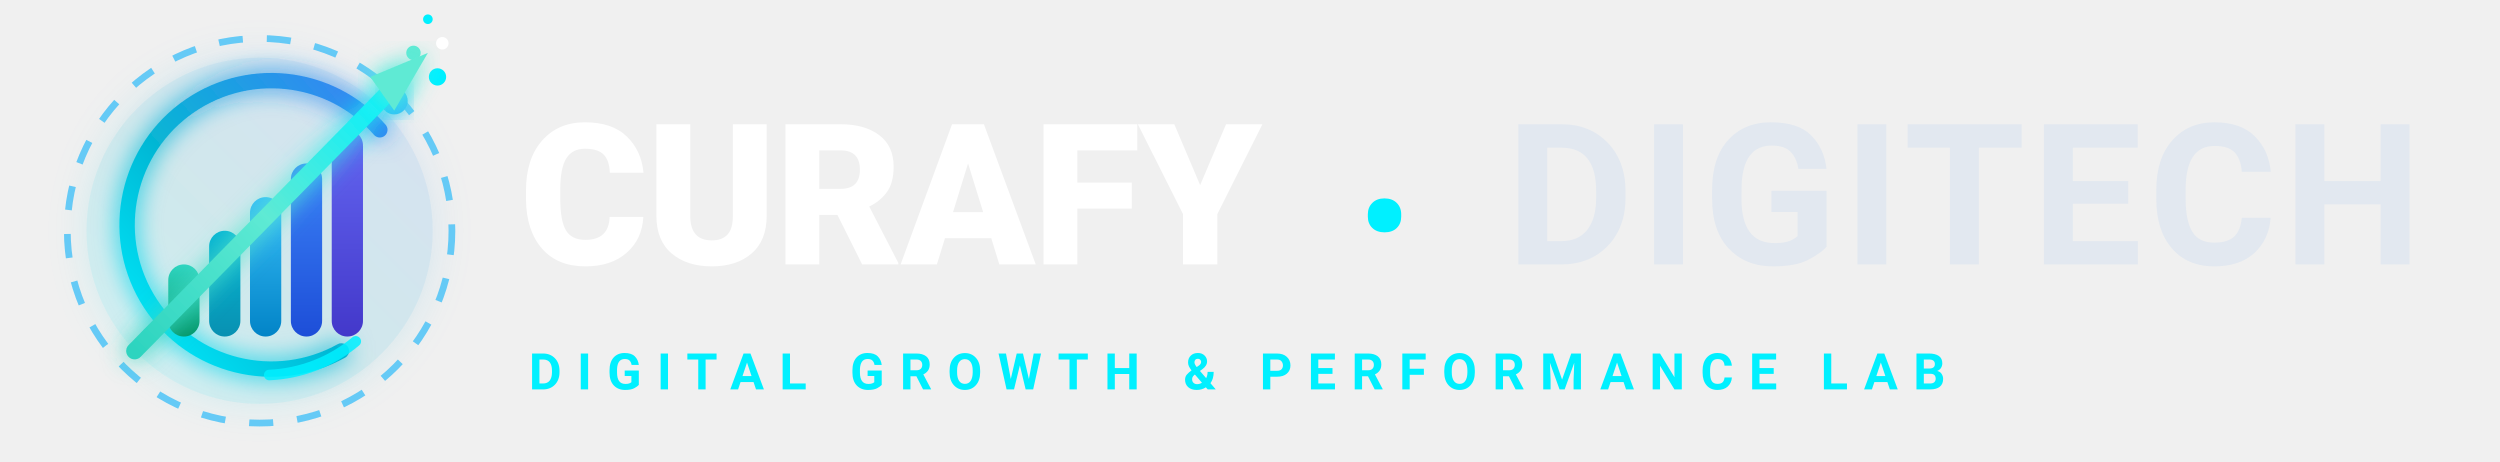
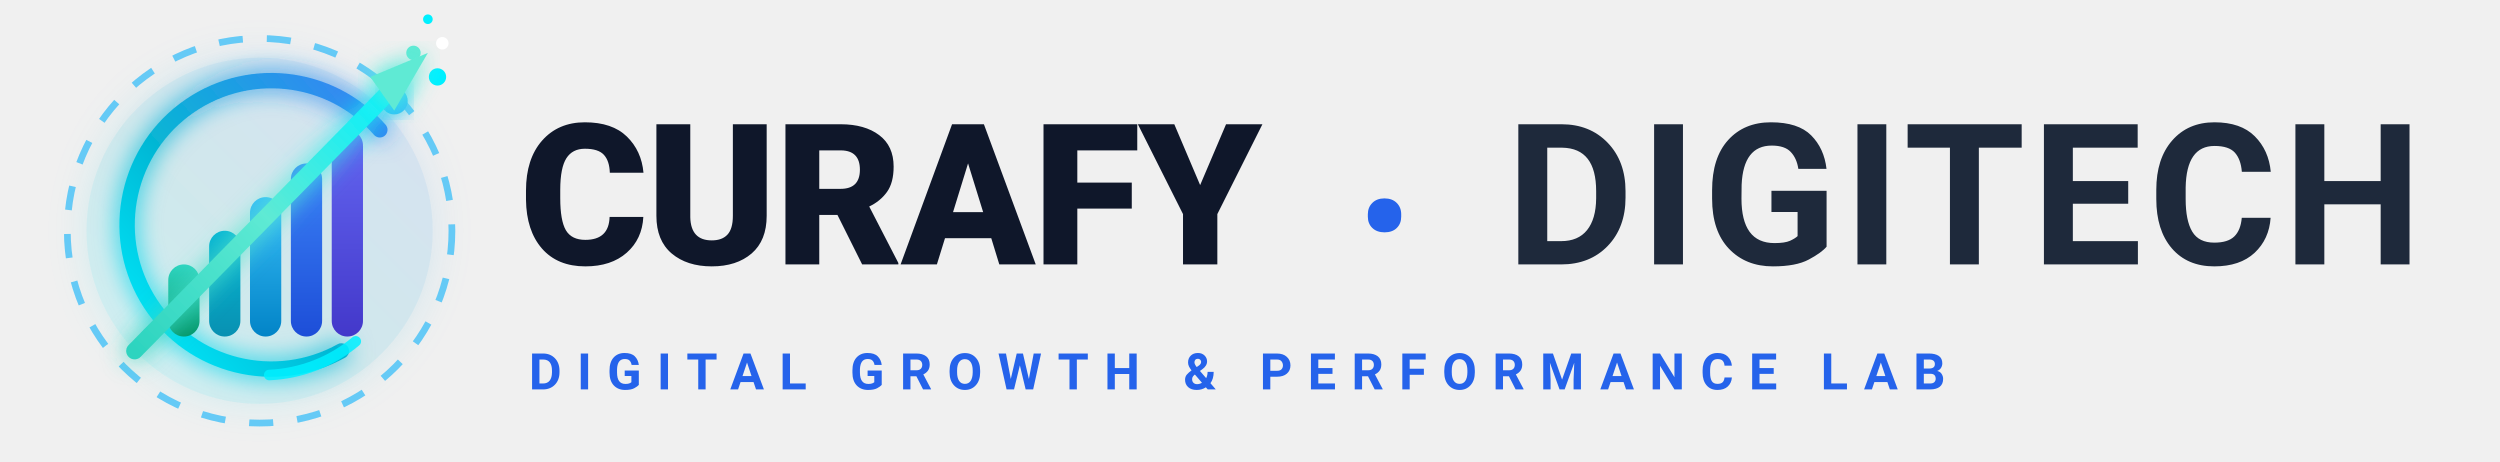
<svg xmlns="http://www.w3.org/2000/svg" viewBox="0 0 520 96" width="100%" height="100%" style="overflow: visible;">
  <defs>
    <linearGradient id="curafyArcGrad" x1="0%" y1="100%" x2="100%" y2="0%">
      <stop offset="0%" stop-color="#00F0FF" />
      <stop offset="45%" stop-color="#06B6D4" />
      <stop offset="100%" stop-color="#3B82F6" />
    </linearGradient>
    <linearGradient id="curafyArrowGrad" x1="0%" y1="100%" x2="100%" y2="0%">
      <stop offset="0%" stop-color="#2DD4BF" />
      <stop offset="50%" stop-color="#5EEAD4" />
      <stop offset="100%" stop-color="#00F0FF" />
    </linearGradient>
    <linearGradient id="barGrad1" x1="0%" y1="100%" x2="0%" y2="0%">
      <stop offset="0%" stop-color="#059669" />
      <stop offset="100%" stop-color="#2DD4BF" />
    </linearGradient>
    <linearGradient id="barGrad2" x1="0%" y1="100%" x2="0%" y2="0%">
      <stop offset="0%" stop-color="#0891B2" />
      <stop offset="100%" stop-color="#06B6D4" />
    </linearGradient>
    <linearGradient id="barGrad3" x1="0%" y1="100%" x2="0%" y2="0%">
      <stop offset="0%" stop-color="#0284C7" />
      <stop offset="100%" stop-color="#38BDF8" />
    </linearGradient>
    <linearGradient id="barGrad4" x1="0%" y1="100%" x2="0%" y2="0%">
      <stop offset="0%" stop-color="#1D4ED8" />
      <stop offset="100%" stop-color="#3B82F6" />
    </linearGradient>
    <linearGradient id="barGrad5" x1="0%" y1="100%" x2="0%" y2="0%">
      <stop offset="0%" stop-color="#4338CA" />
      <stop offset="100%" stop-color="#6366F1" />
    </linearGradient>
    <filter id="curafyGlow" x="-20%" y="-20%" width="140%" height="140%">
      <feGaussianBlur stdDeviation="2.5" result="blur" />
      <feComposite in="SourceGraphic" in2="blur" operator="over" />
    </filter>
    <filter id="curafySoftGlow" x="-30%" y="-30%" width="160%" height="160%">
      <feGaussianBlur stdDeviation="4" result="blur" />
      <feComposite in="SourceGraphic" in2="blur" operator="over" />
    </filter>
  </defs>
  <g transform="translate(6, 0)">
    <circle cx="48" cy="48" r="36" fill="url(#curafyArcGrad)" opacity="0.14" filter="url(#curafySoftGlow)" />
    <circle cx="48" cy="48" r="40" fill="none" stroke="#38BDF8" stroke-width="1.4" stroke-dasharray="5 5" opacity="0.75" />
    <circle cx="76" cy="21" r="2.8" fill="#38BDF8" filter="url(#curafyGlow)" />
    <circle cx="80" cy="11" r="1.5" fill="#5EEAD4" />
    <circle cx="85" cy="16" r="1.8" fill="#00F0FF" />
    <path d="M 65 73 A 30 30 1 1 1 73 27" fill="none" stroke="url(#curafyArcGrad)" stroke-width="3.2" stroke-linecap="round" filter="url(#curafyGlow)" />
    <path d="M 50 78 A 30 30 0 0 0 68 71" fill="none" stroke="#00F0FF" stroke-width="2.2" stroke-linecap="round" opacity="0.85" />
    <rect x="29" y="55" width="6.5" height="15" rx="3.25" fill="url(#barGrad1)" />
    <rect x="37.5" y="48" width="6.5" height="22" rx="3.25" fill="url(#barGrad2)" />
    <rect x="46" y="41" width="6.5" height="29" rx="3.25" fill="url(#barGrad3)" />
    <rect x="54.5" y="34" width="6.5" height="36" rx="3.25" fill="url(#barGrad4)" />
    <rect x="63" y="27" width="6.5" height="43" rx="3.25" fill="url(#barGrad5)" />
    <line x1="22" y1="73" x2="77" y2="17" stroke="url(#curafyArrowGrad)" stroke-width="3.5" stroke-linecap="round" filter="url(#curafyGlow)" />
    <polygon points="83,11 71,16 76,23" fill="#5EEAD4" filter="url(#curafyGlow)" />
    <circle cx="86" cy="9" r="1.3" fill="#FFFFFF" />
    <circle cx="83" cy="4" r="1" fill="#00F0FF" />
  </g>
  <g transform="translate(108, 8)">
    <text x="0" y="47" font-family="system-ui, -apple-system, BlinkMacSystemFont, 'Segoe UI', Roboto, 'Space Grotesk', sans-serif" font-size="41">
-       <tspan font-weight="900" fill="#FFFFFF" letter-spacing="-0.5">CURAFY</tspan>
-       <tspan dx="10" fill="#00F0FF" font-size="28" font-weight="900">•</tspan>
-       <tspan dx="10" font-weight="600" fill="#E2E8F0" letter-spacing="1.2">DIGITECH</tspan>
+       <tspan font-weight="900" fill="#0F172A" letter-spacing="-0.5">CURAFY</tspan>
+       <tspan dx="10" fill="#2563EB" font-size="28" font-weight="900">•</tspan>
+       <tspan dx="10" font-weight="600" fill="#1E293B" letter-spacing="1.2">DIGITECH</tspan>
    </text>
-     <text x="2" y="73" font-family="system-ui, -apple-system, BlinkMacSystemFont, 'Segoe UI', Roboto, sans-serif" font-weight="700" font-size="10.5" letter-spacing="3.2" fill="#00F0FF">
+     <text x="2" y="73" font-family="system-ui, -apple-system, BlinkMacSystemFont, 'Segoe UI', Roboto, sans-serif" font-weight="700" font-size="10.5" letter-spacing="3.2" fill="#2563EB">
      DIGITAL GROWTH &amp; PERFORMANCE LAB
    </text>
  </g>
</svg>
